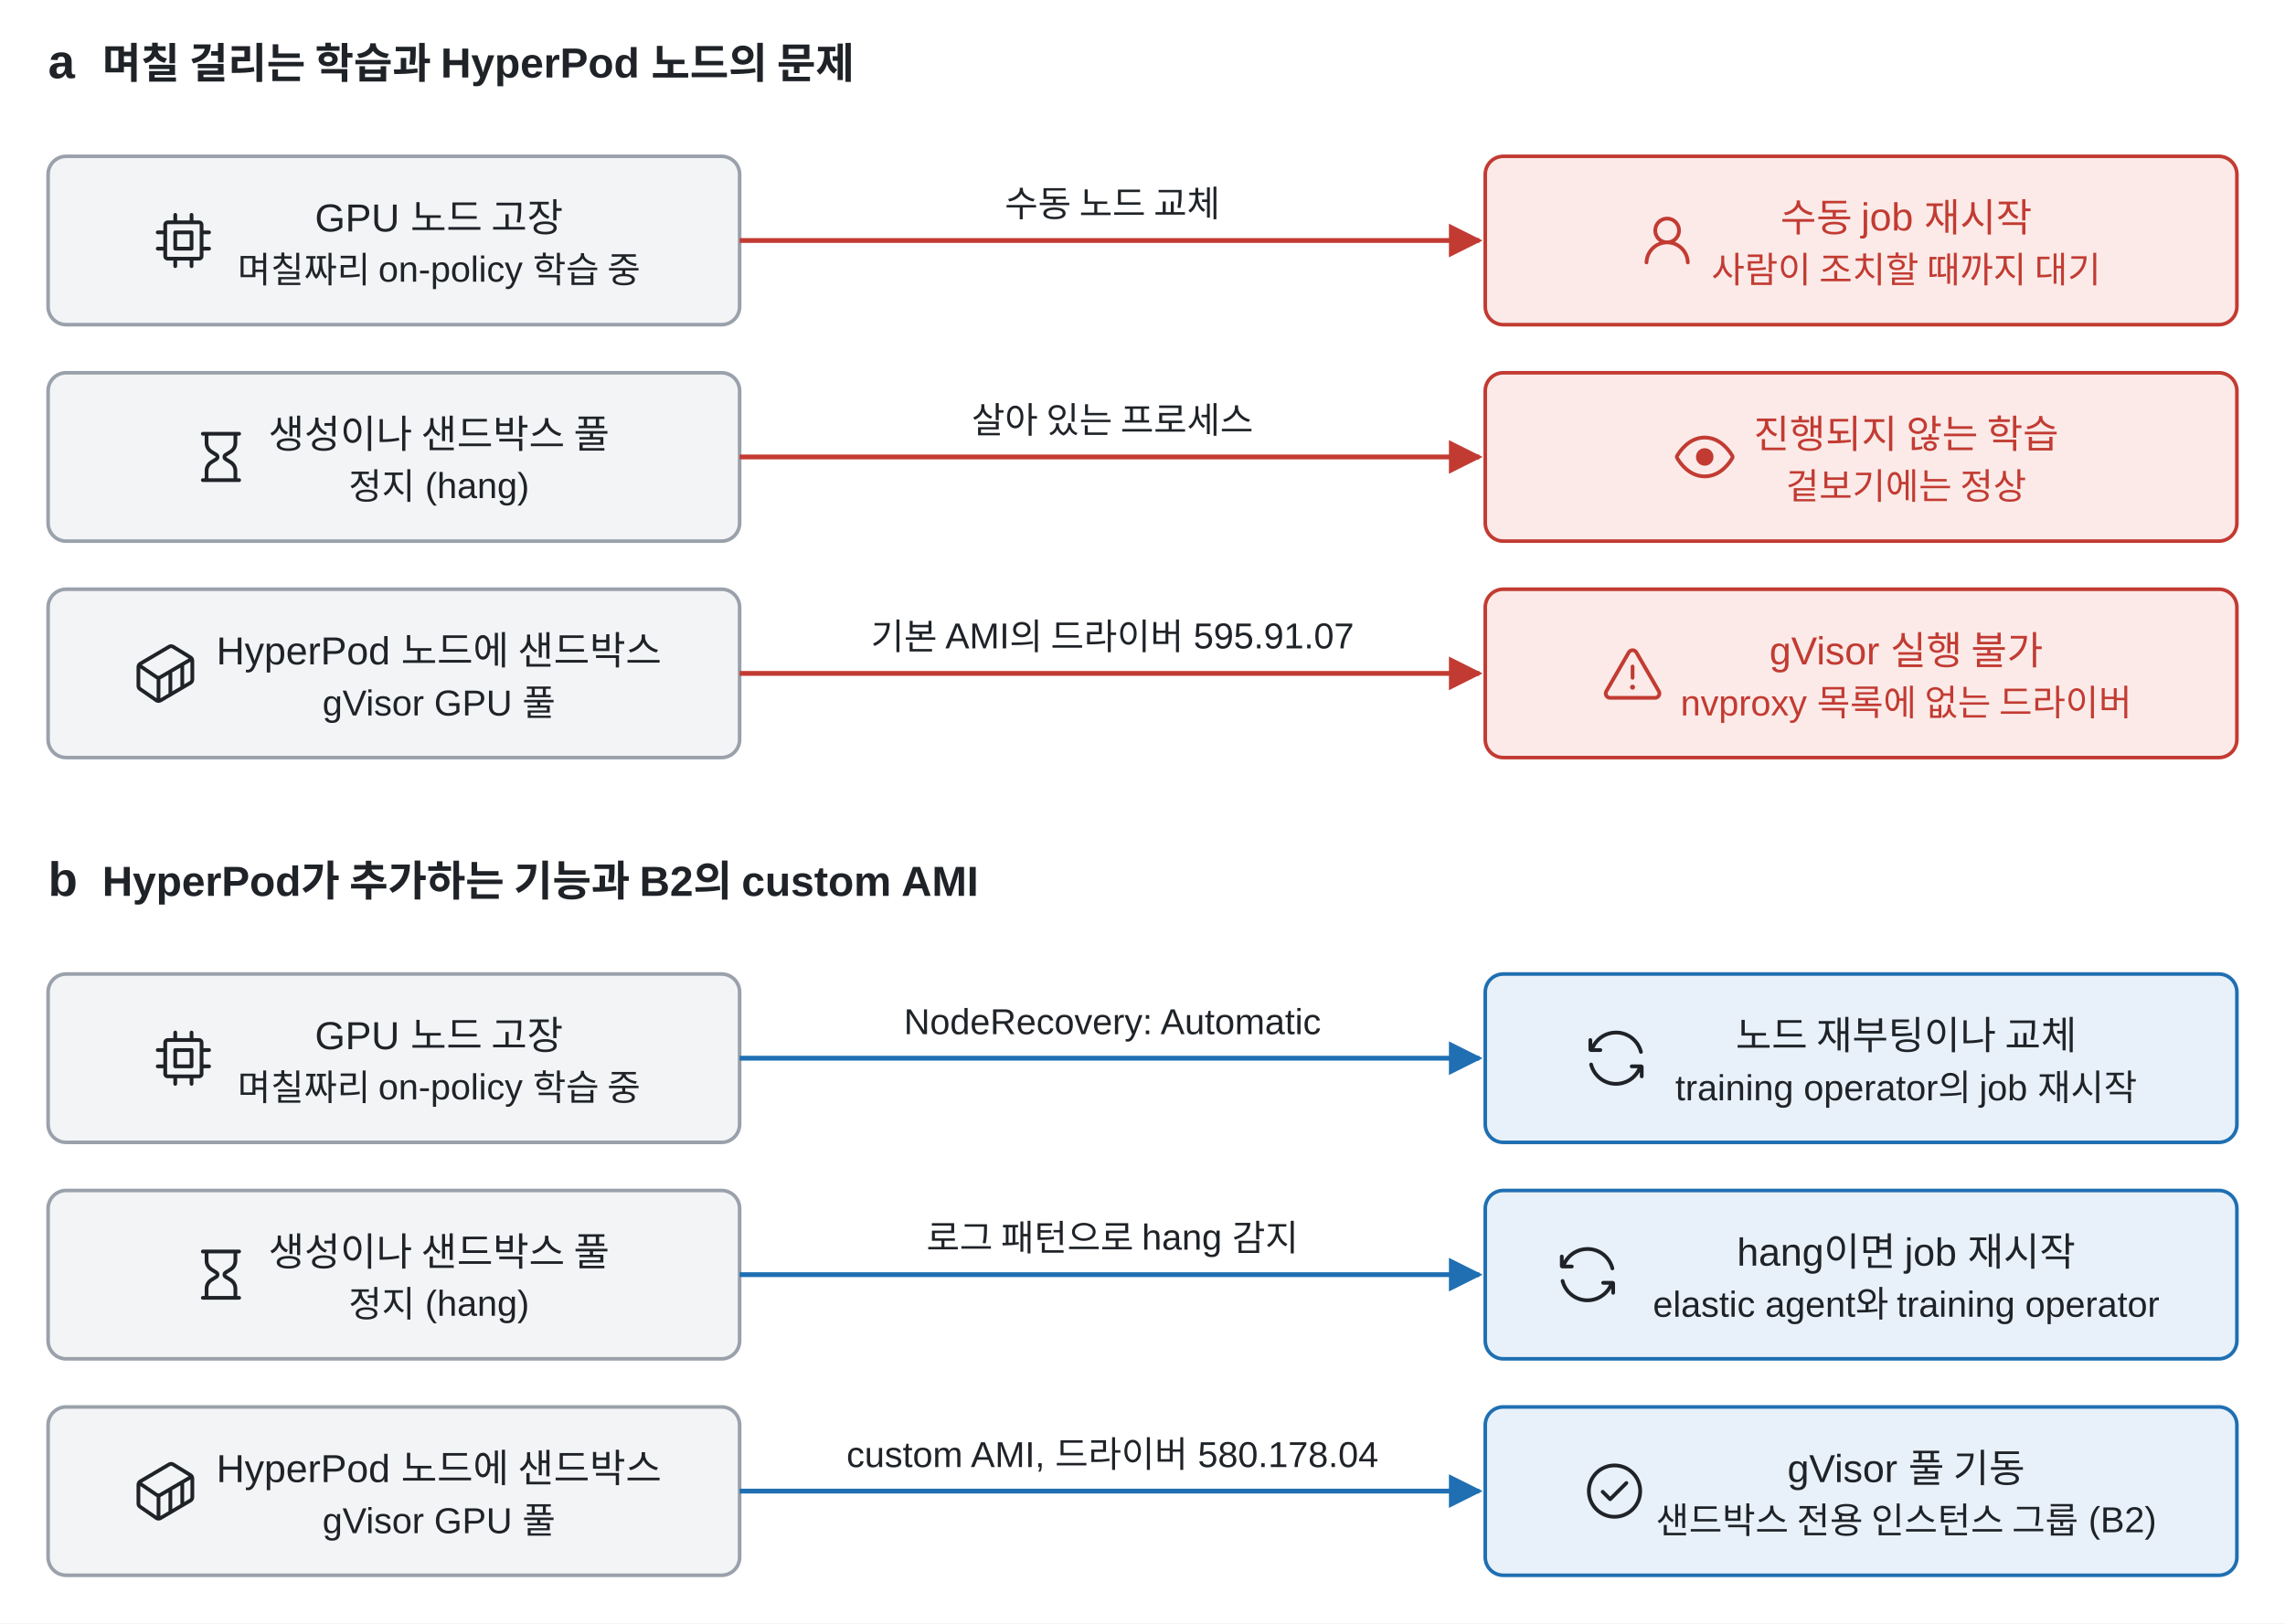
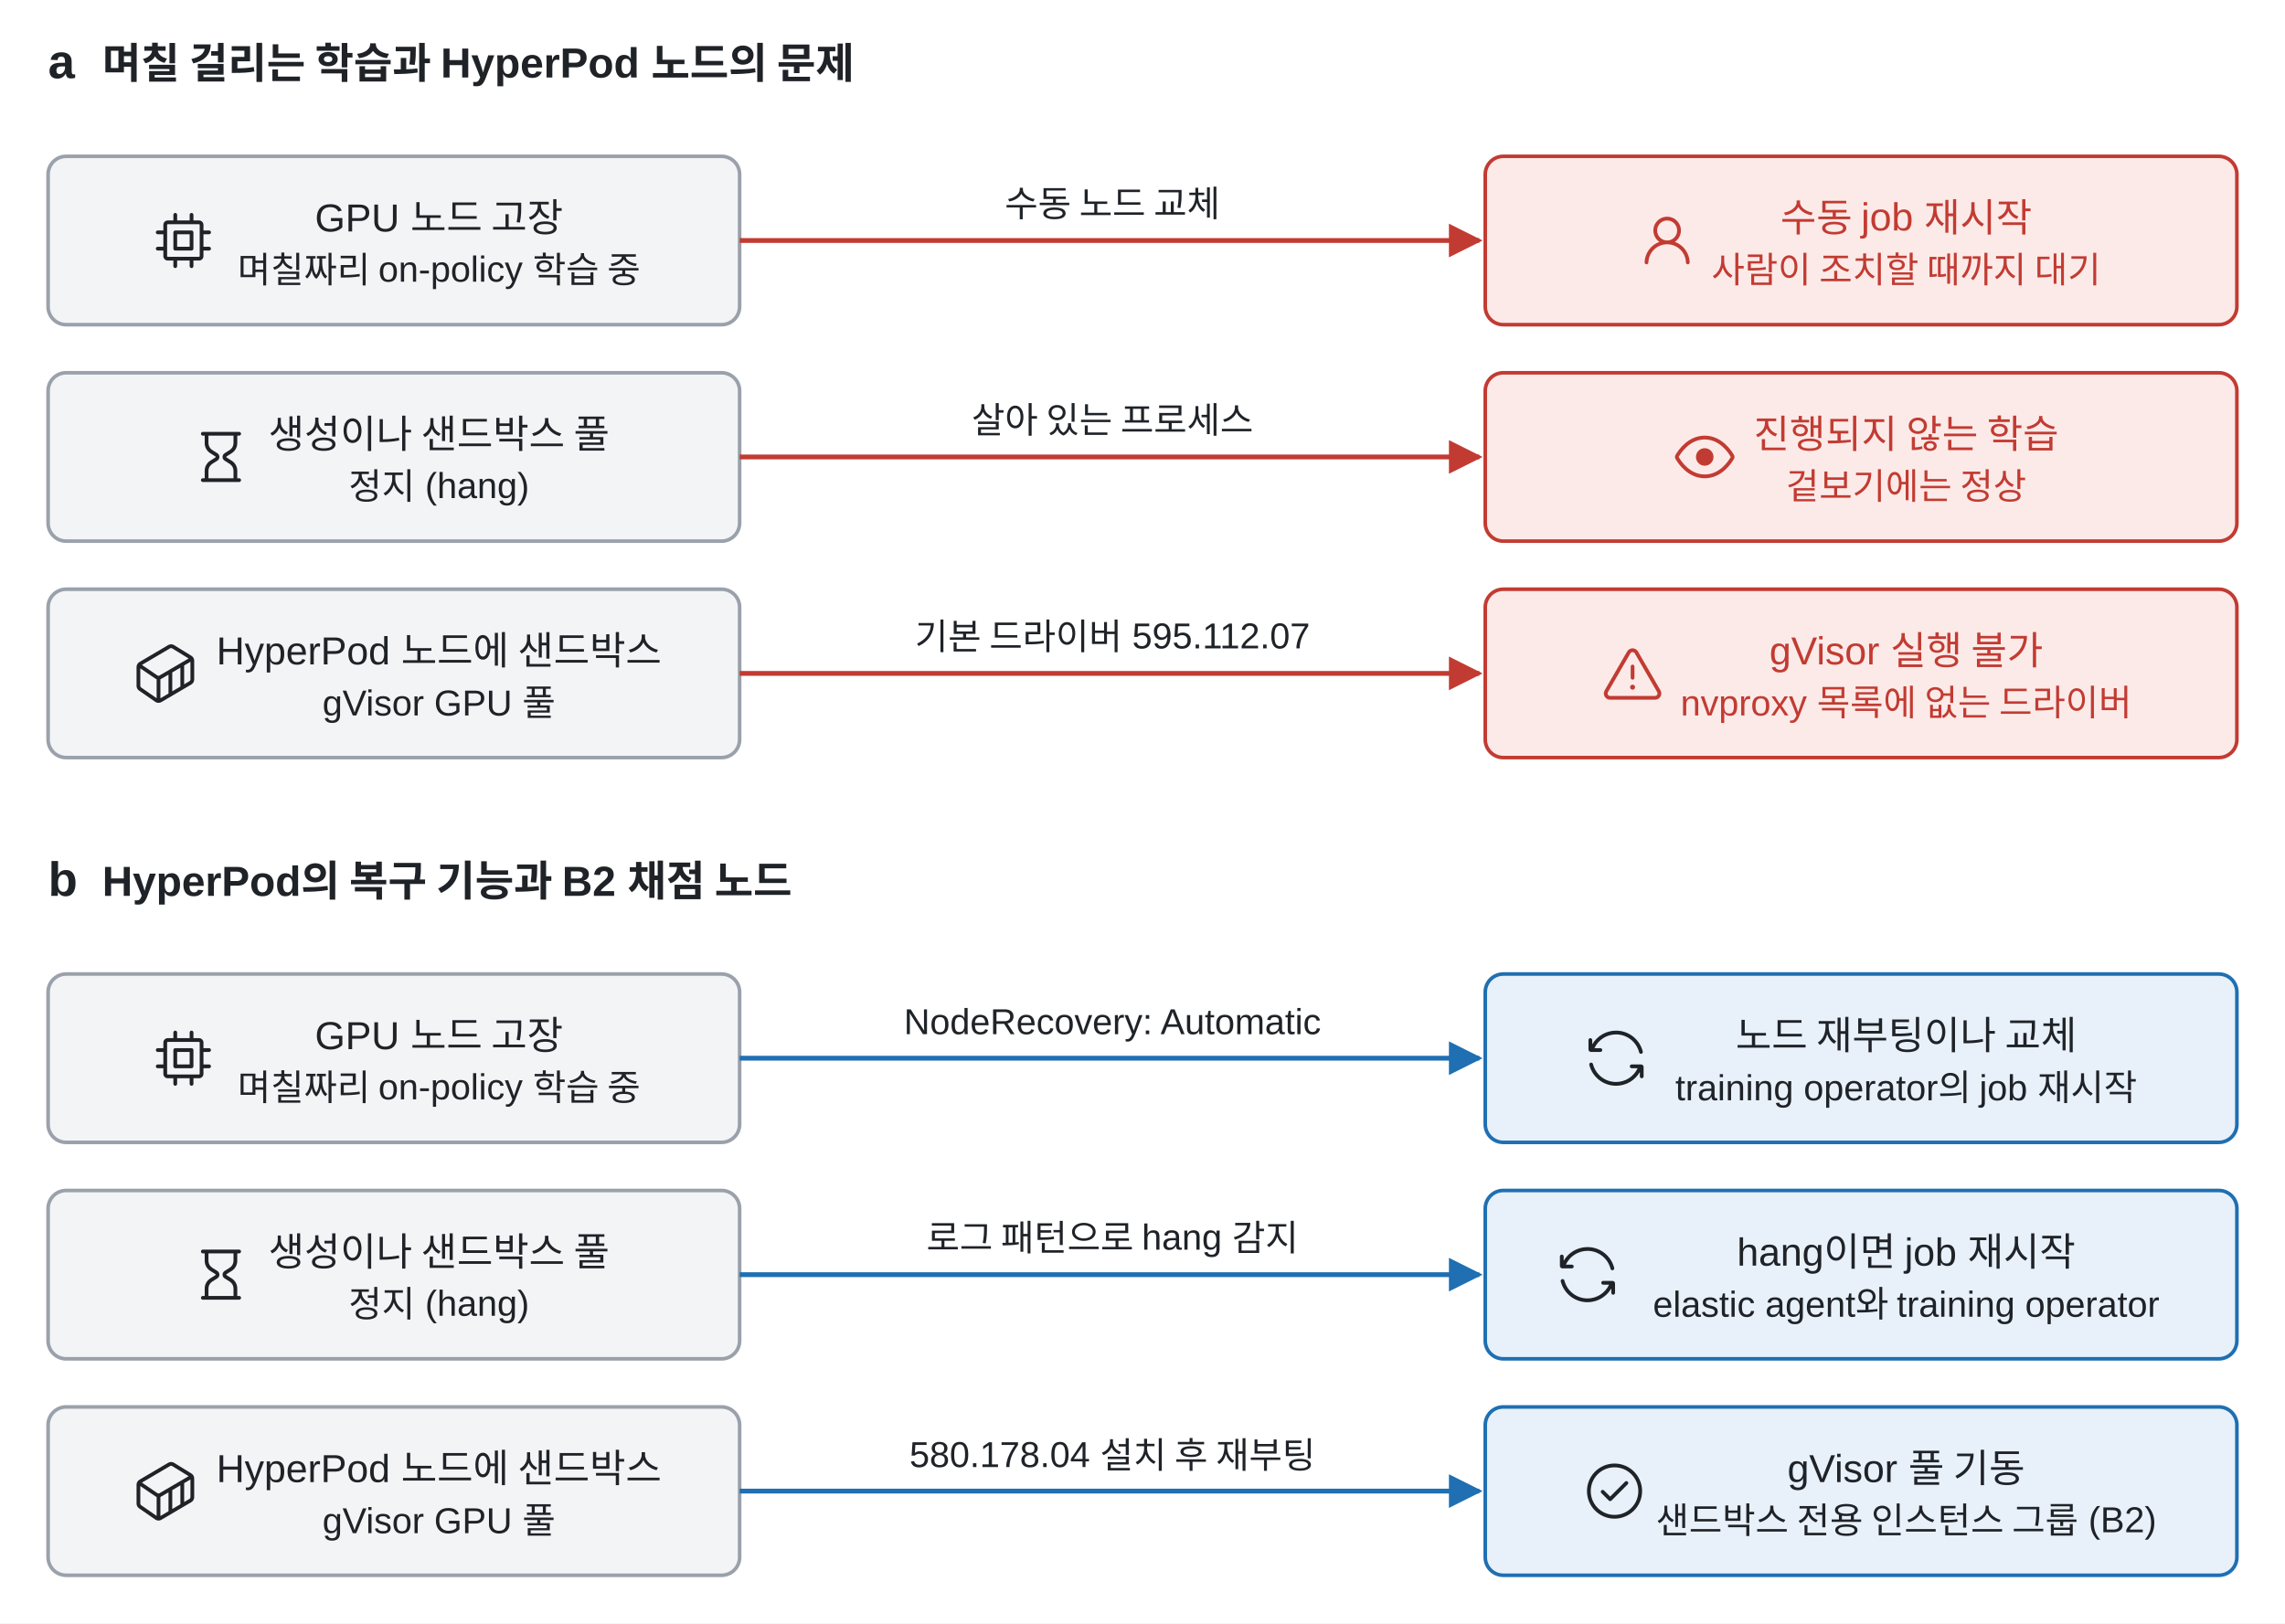
<svg xmlns="http://www.w3.org/2000/svg" width="760px" height="540px" viewBox="0 0 760 540" font-family="Pretendard, 'Apple SD Gothic Neo', 'Noto Sans KR', 'Malgun Gothic', Arial, sans-serif">
  <defs>
    <marker id="head-ink" viewBox="0 0 10 10" refX="9" refY="5" markerWidth="7" markerHeight="7" orient="auto-start-reverse">
      <path d="M0,0 L10,5 L0,10 z" fill="#1F2328" />
    </marker>
    <marker id="head-red" viewBox="0 0 10 10" refX="9" refY="5" markerWidth="7" markerHeight="7" orient="auto-start-reverse">
      <path d="M0,0 L10,5 L0,10 z" fill="#C23B32" />
    </marker>
    <marker id="head-accent" viewBox="0 0 10 10" refX="9" refY="5" markerWidth="7" markerHeight="7" orient="auto-start-reverse">
      <path d="M0,0 L10,5 L0,10 z" fill="#1F6FB2" />
    </marker>
    <marker id="head-muted" viewBox="0 0 10 10" refX="9" refY="5" markerWidth="7" markerHeight="7" orient="auto-start-reverse">
      <path d="M0,0 L10,5 L0,10 z" fill="#9AA1AB" />
    </marker>
  </defs>
  <rect width="100%" height="100%" fill="#FFFFFF" />
  <text x="16" y="26" font-size="16" font-weight="600" fill="#1F2328" text-anchor="start">a</text>
  <text x="34" y="26" font-size="14" font-weight="600" fill="#1F2328" text-anchor="start">며칠 걸리는 학습과 HyperPod 노드의 문제</text>
  <g id="n:e1-a">
    <rect x="16" y="52" width="230" height="56" rx="6" fill="#F3F4F6" stroke="#9AA1AB" stroke-width="1.2" />
  </g>
  <g transform="translate(51.0,70.0) scale(0.8333333)" fill="#1F2328">
    <path d="M8.75 8h6.5a.75.75 0 0 1 .75.75v6.5a.75.75 0 0 1-.75.75h-6.5a.75.75 0 0 1-.75-.75v-6.5A.75.75 0 0 1 8.75 8m.75 6.5h5v-5h-5Z" />
    <path d="M15.25 1a.75.75 0 0 1 .75.75V4h2.25c.966 0 1.75.784 1.75 1.75V8h2.25a.75.75 0 0 1 0 1.5H20v5h2.25a.75.75 0 0 1 0 1.5H20v2.25A1.75 1.75 0 0 1 18.25 20H16v2.25a.75.75 0 0 1-1.5 0V20h-5v2.25a.75.75 0 0 1-1.5 0V20H5.75A1.75 1.75 0 0 1 4 18.25V16H1.75a.75.75 0 0 1 0-1.5H4v-5H1.75a.75.75 0 0 1 0-1.5H4V5.75C4 4.784 4.784 4 5.75 4H8V1.75a.75.75 0 0 1 1.5 0V4h5V1.75a.75.75 0 0 1 .75-.75m3 17.5a.25.25 0 0 0 .25-.25V5.75a.25.25 0 0 0-.25-.25H5.75a.25.25 0 0 0-.25.25v12.5c0 .138.112.25.25.25Z" />
  </g>
  <text x="146.0" y="77.0" font-size="13" fill="#1F2328" text-anchor="middle">GPU 노드 고장</text>
  <text x="146.0" y="94.0" font-size="12" fill="#1F2328" text-anchor="middle">며칠짜리 on-policy 학습 중</text>
  <path d="M246,80 L492,80" fill="none" stroke="#C23B32" stroke-width="1.6" marker-end="url(#head-red)" />
  <text x="370.0" y="72" font-size="12" fill="#1F2328" text-anchor="middle">수동 노드 교체</text>
  <g id="n:outcome1-a">
    <rect x="494" y="52" width="250" height="56" rx="6" fill="#FBEAE8" stroke="#C23B32" stroke-width="1.2" />
  </g>
  <g transform="translate(544.5,70.0) scale(0.8333333)" fill="#C23B32">
    <path d="M12 2.5a5.5 5.5 0 0 1 3.096 10.047 9.005 9.005 0 0 1 5.9 8.181.75.75 0 1 1-1.499.044 7.5 7.5 0 0 0-14.993 0 .75.75 0 0 1-1.5-.045 9.005 9.005 0 0 1 5.9-8.18A5.5 5.5 0 0 1 12 2.5M8 8a4 4 0 1 0 8 0 4 4 0 0 0-8 0" />
  </g>
  <text x="634.0" y="77.0" font-size="13" fill="#C23B32" text-anchor="middle">수동 job 재시작</text>
  <text x="634.0" y="94.0" font-size="12" fill="#C23B32" text-anchor="middle">사람이 조치할 때까지 대기</text>
  <g id="n:e2-a">
    <rect x="16" y="124" width="230" height="56" rx="6" fill="#F3F4F6" stroke="#9AA1AB" stroke-width="1.2" />
  </g>
  <g transform="translate(63.5,142.0) scale(0.8333333)" fill="#1F2328">
    <path d="M4.75 2h14.5a.75.75 0 0 1 0 1.5h-.75v2.982a4.75 4.75 0 0 1-2.215 4.017l-2.044 1.29a.25.25 0 0 0 0 .422l2.044 1.29a4.75 4.75 0 0 1 2.215 4.017V20.5h.75a.75.75 0 0 1 0 1.5H4.75a.75.75 0 0 1 0-1.5h.75v-2.982a4.75 4.75 0 0 1 2.215-4.017l2.044-1.29a.25.25 0 0 0 0-.422l-2.044-1.29A4.75 4.75 0 0 1 5.5 6.482V3.5h-.75a.75.75 0 0 1 0-1.5M17 3.5H7v2.982A3.25 3.25 0 0 0 8.516 9.23l2.044 1.29a1.75 1.75 0 0 1 0 2.96l-2.044 1.29A3.25 3.25 0 0 0 7 17.518V20.5h10v-2.982a3.25 3.25 0 0 0-1.516-2.748l-2.044-1.29a1.75 1.75 0 0 1 0-2.96l2.044-1.29A3.25 3.25 0 0 0 17 6.482Z" />
  </g>
  <text x="146.0" y="149.0" font-size="13" fill="#1F2328" text-anchor="middle">생성이나 샌드박스 풀</text>
  <text x="146.0" y="166.0" font-size="12" fill="#1F2328" text-anchor="middle">정지 (hang)</text>
  <path d="M246,152 L492,152" fill="none" stroke="#C23B32" stroke-width="1.6" marker-end="url(#head-red)" />
  <text x="370.0" y="144" font-size="12" fill="#1F2328" text-anchor="middle">살아 있는 프로세스</text>
  <g id="n:outcome2-a">
    <rect x="494" y="124" width="250" height="56" rx="6" fill="#FBEAE8" stroke="#C23B32" stroke-width="1.2" />
  </g>
  <g transform="translate(557.0,142.0) scale(0.8333333)" fill="#C23B32">
    <path d="M15.5 12a3.5 3.5 0 1 1-7 0 3.5 3.5 0 0 1 7 0" />
    <path d="M12 3.5c3.432 0 6.124 1.534 8.054 3.241 1.926 1.703 3.132 3.61 3.616 4.46a1.6 1.6 0 0 1 0 1.598c-.484.85-1.69 2.757-3.616 4.461-1.929 1.706-4.622 3.24-8.054 3.24s-6.124-1.534-8.054-3.24C2.02 15.558.814 13.65.33 12.8a1.6 1.6 0 0 1 0-1.598c.484-.85 1.69-2.757 3.616-4.462C5.875 5.034 8.568 3.5 12 3.5M1.633 11.945a.1.1 0 0 0-.017.055q.001.03.017.056c.441.774 1.551 2.527 3.307 4.08C6.691 17.685 9.045 19 12 19s5.31-1.315 7.06-2.864c1.756-1.553 2.866-3.306 3.307-4.08a.1.1 0 0 0 .017-.056.1.1 0 0 0-.017-.056c-.441-.773-1.551-2.527-3.307-4.08C17.309 6.315 14.955 5 12 5S6.69 6.314 4.94 7.865c-1.756 1.552-2.866 3.306-3.307 4.08" />
  </g>
  <text x="634.0" y="149.0" font-size="13" fill="#C23B32" text-anchor="middle">진행되지 않는 학습</text>
  <text x="634.0" y="166.0" font-size="12" fill="#C23B32" text-anchor="middle">겉보기에는 정상</text>
  <g id="n:e3-a">
    <rect x="16" y="196" width="230" height="56" rx="6" fill="#F3F4F6" stroke="#9AA1AB" stroke-width="1.2" />
  </g>
  <g transform="translate(45.0,214.0) scale(0.8333333)" fill="#1F2328">
    <path d="M13.152.682a2.25 2.25 0 0 1 2.269 0l.007.004 6.957 4.276a2.28 2.28 0 0 1 1.126 1.964v7.516c0 .81-.432 1.56-1.133 1.968l-.002.001-11.964 7.037-.004.003c-.706.41-1.578.41-2.284 0l-.026-.015-6.503-4.502a2.27 2.27 0 0 1-1.096-1.943V9.438c0-.392.1-.77.284-1.1l.003-.006.014-.026c.197-.342.48-.627.82-.827h.002L13.152.681Zm.757 1.295h-.001L2.648 8.616l6.248 4.247a.78.78 0 0 0 .758-.01h.001l11.633-6.804-6.629-4.074a.75.75 0 0 0-.75.003ZM8.517 14.33a2.3 2.3 0 0 1-.393-.18l-.023-.014-6.102-4.147v7.003c0 .275.145.528.379.664l.025.014 6.114 4.232zM18 9.709l-3.25 1.9v7.548L18 17.245Zm-7.59 4.438-.002.002a2.3 2.3 0 0 1-.391.18v7.612l3.233-1.902v-7.552Zm9.09-5.316v7.532l2.124-1.25a.78.78 0 0 0 .387-.671V7.363Z" />
  </g>
  <text x="146.0" y="221.0" font-size="13" fill="#1F2328" text-anchor="middle">HyperPod 노드에 샌드박스</text>
  <text x="146.0" y="238.0" font-size="12" fill="#1F2328" text-anchor="middle">gVisor GPU 풀</text>
  <path d="M246,224 L492,224" fill="none" stroke="#C23B32" stroke-width="1.6" marker-end="url(#head-red)" />
-   <text x="370.0" y="216" font-size="12" fill="#1F2328" text-anchor="middle">기본 AMI의 드라이버 595.91.07</text>
+   <text x="370.0" y="216" font-size="12" fill="#1F2328" text-anchor="middle">기본 드라이버 595.112.07</text>
  <g id="n:outcome3-a">
    <rect x="494" y="196" width="250" height="56" rx="6" fill="#FBEAE8" stroke="#C23B32" stroke-width="1.2" />
  </g>
  <g transform="translate(533.0,214.0) scale(0.8333333)" fill="#C23B32">
    <path d="M13 17.5a1 1 0 1 1-2 0 1 1 0 0 1 2 0m-.25-8.25a.75.75 0 0 0-1.5 0v4.5a.75.75 0 0 0 1.5 0z" />
    <path d="M9.836 3.244c.963-1.665 3.365-1.665 4.328 0l8.967 15.504c.963 1.667-.24 3.752-2.165 3.752H3.034c-1.926 0-3.128-2.085-2.165-3.752Zm3.03.751a1.002 1.002 0 0 0-1.732 0L2.168 19.499A1.002 1.002 0 0 0 3.034 21h17.932a1.002 1.002 0 0 0 .866-1.5L12.866 3.994Z" />
  </g>
  <text x="634.0" y="221.0" font-size="13" fill="#C23B32" text-anchor="middle">gVisor 실행 불가</text>
  <text x="634.0" y="238.0" font-size="12" fill="#C23B32" text-anchor="middle">nvproxy 목록에 없는 드라이버</text>
  <text x="16" y="298" font-size="16" font-weight="600" fill="#1F2328" text-anchor="start">b</text>
-   <text x="34" y="298" font-size="14" font-weight="600" fill="#1F2328" text-anchor="start">HyperPod가 추가하는 기능과 B2의 custom AMI</text>
+   <text x="34" y="298" font-size="14" font-weight="600" fill="#1F2328" text-anchor="start">HyperPod의 복구 기능과 B2 채점 노드</text>
  <g id="n:e1-b">
    <rect x="16" y="324" width="230" height="56" rx="6" fill="#F3F4F6" stroke="#9AA1AB" stroke-width="1.2" />
  </g>
  <g transform="translate(51.0,342.0) scale(0.8333333)" fill="#1F2328">
    <path d="M8.75 8h6.5a.75.75 0 0 1 .75.75v6.5a.75.75 0 0 1-.75.75h-6.5a.75.75 0 0 1-.75-.75v-6.5A.75.75 0 0 1 8.75 8m.75 6.5h5v-5h-5Z" />
    <path d="M15.25 1a.75.75 0 0 1 .75.75V4h2.25c.966 0 1.75.784 1.75 1.75V8h2.25a.75.75 0 0 1 0 1.5H20v5h2.25a.75.75 0 0 1 0 1.5H20v2.25A1.75 1.75 0 0 1 18.25 20H16v2.25a.75.75 0 0 1-1.5 0V20h-5v2.25a.75.75 0 0 1-1.5 0V20H5.75A1.75 1.75 0 0 1 4 18.25V16H1.75a.75.75 0 0 1 0-1.5H4v-5H1.75a.75.75 0 0 1 0-1.5H4V5.75C4 4.784 4.784 4 5.75 4H8V1.75a.75.75 0 0 1 1.5 0V4h5V1.75a.75.75 0 0 1 .75-.75m3 17.5a.25.25 0 0 0 .25-.25V5.75a.25.25 0 0 0-.25-.25H5.75a.25.25 0 0 0-.25.25v12.5c0 .138.112.25.25.25Z" />
  </g>
  <text x="146.0" y="349.0" font-size="13" fill="#1F2328" text-anchor="middle">GPU 노드 고장</text>
  <text x="146.0" y="366.0" font-size="12" fill="#1F2328" text-anchor="middle">며칠짜리 on-policy 학습 중</text>
  <path d="M246,352 L492,352" fill="none" stroke="#1F6FB2" stroke-width="1.6" marker-end="url(#head-accent)" />
  <text x="370.0" y="344" font-size="12" fill="#1F2328" text-anchor="middle">NodeRecovery: Automatic</text>
  <g id="n:outcome1-b">
    <rect x="494" y="324" width="250" height="56" rx="6" fill="#E8F1FA" stroke="#1F6FB2" stroke-width="1.2" />
  </g>
  <g transform="translate(527.5,342.0) scale(0.8333333)" fill="#1F2328">
    <path d="M3.38 8A9.5 9.5 0 0 1 12 2.5a9.5 9.5 0 0 1 9.215 7.182.75.75 0 1 0 1.456-.364C21.473 4.539 17.15 1 12 1a11 11 0 0 0-9.5 5.452V4.75a.75.75 0 0 0-1.5 0V8.5a1 1 0 0 0 1 1h3.75a.75.75 0 0 0 0-1.5zm-.595 6.318a.75.75 0 0 0-1.455.364C2.527 19.461 6.85 23 12 23c4.052 0 7.592-2.191 9.5-5.451v1.701a.75.75 0 0 0 1.5 0V15.5a1 1 0 0 0-1-1h-3.75a.75.75 0 0 0 0 1.5h2.37A9.5 9.5 0 0 1 12 21.5c-4.446 0-8.181-3.055-9.215-7.182" />
  </g>
  <text x="634.0" y="349.0" font-size="13" fill="#1F2328" text-anchor="middle">노드 재부팅이나 교체</text>
  <text x="634.0" y="366.0" font-size="12" fill="#1F2328" text-anchor="middle">training operator의 job 재시작</text>
  <g id="n:e2-b">
    <rect x="16" y="396" width="230" height="56" rx="6" fill="#F3F4F6" stroke="#9AA1AB" stroke-width="1.2" />
  </g>
  <g transform="translate(63.5,414.0) scale(0.8333333)" fill="#1F2328">
    <path d="M4.75 2h14.5a.75.75 0 0 1 0 1.5h-.75v2.982a4.75 4.75 0 0 1-2.215 4.017l-2.044 1.29a.25.25 0 0 0 0 .422l2.044 1.29a4.75 4.75 0 0 1 2.215 4.017V20.5h.75a.75.75 0 0 1 0 1.5H4.75a.75.75 0 0 1 0-1.5h.75v-2.982a4.75 4.75 0 0 1 2.215-4.017l2.044-1.29a.25.25 0 0 0 0-.422l-2.044-1.29A4.75 4.75 0 0 1 5.5 6.482V3.5h-.75a.75.75 0 0 1 0-1.5M17 3.5H7v2.982A3.25 3.25 0 0 0 8.516 9.23l2.044 1.29a1.75 1.75 0 0 1 0 2.96l-2.044 1.29A3.25 3.25 0 0 0 7 17.518V20.5h10v-2.982a3.25 3.25 0 0 0-1.516-2.748l-2.044-1.29a1.75 1.75 0 0 1 0-2.96l2.044-1.29A3.25 3.25 0 0 0 17 6.482Z" />
  </g>
  <text x="146.0" y="421.0" font-size="13" fill="#1F2328" text-anchor="middle">생성이나 샌드박스 풀</text>
  <text x="146.0" y="438.0" font-size="12" fill="#1F2328" text-anchor="middle">정지 (hang)</text>
  <path d="M246,424 L492,424" fill="none" stroke="#1F6FB2" stroke-width="1.6" marker-end="url(#head-accent)" />
  <text x="370.0" y="416" font-size="12" fill="#1F2328" text-anchor="middle">로그 패턴으로 hang 감지</text>
  <g id="n:outcome2-b">
    <rect x="494" y="396" width="250" height="56" rx="6" fill="#E8F1FA" stroke="#1F6FB2" stroke-width="1.2" />
  </g>
  <g transform="translate(518.0,414.0) scale(0.8333333)" fill="#1F2328">
    <path d="M3.38 8A9.5 9.5 0 0 1 12 2.5a9.5 9.5 0 0 1 9.215 7.182.75.75 0 1 0 1.456-.364C21.473 4.539 17.15 1 12 1a11 11 0 0 0-9.5 5.452V4.75a.75.75 0 0 0-1.5 0V8.5a1 1 0 0 0 1 1h3.75a.75.75 0 0 0 0-1.5zm-.595 6.318a.75.75 0 0 0-1.455.364C2.527 19.461 6.85 23 12 23c4.052 0 7.592-2.191 9.5-5.451v1.701a.75.75 0 0 0 1.5 0V15.5a1 1 0 0 0-1-1h-3.75a.75.75 0 0 0 0 1.5h2.37A9.5 9.5 0 0 1 12 21.5c-4.446 0-8.181-3.055-9.215-7.182" />
  </g>
  <text x="634.0" y="421.0" font-size="13" fill="#1F2328" text-anchor="middle">hang이면 job 재시작</text>
  <text x="634.0" y="438.0" font-size="12" fill="#1F2328" text-anchor="middle">elastic agent와 training operator</text>
  <g id="n:e3-b">
    <rect x="16" y="468" width="230" height="56" rx="6" fill="#F3F4F6" stroke="#9AA1AB" stroke-width="1.2" />
  </g>
  <g transform="translate(45.0,486.0) scale(0.8333333)" fill="#1F2328">
    <path d="M13.152.682a2.25 2.25 0 0 1 2.269 0l.007.004 6.957 4.276a2.28 2.28 0 0 1 1.126 1.964v7.516c0 .81-.432 1.56-1.133 1.968l-.002.001-11.964 7.037-.004.003c-.706.41-1.578.41-2.284 0l-.026-.015-6.503-4.502a2.27 2.27 0 0 1-1.096-1.943V9.438c0-.392.1-.77.284-1.1l.003-.006.014-.026c.197-.342.48-.627.82-.827h.002L13.152.681Zm.757 1.295h-.001L2.648 8.616l6.248 4.247a.78.78 0 0 0 .758-.01h.001l11.633-6.804-6.629-4.074a.75.75 0 0 0-.75.003ZM8.517 14.33a2.3 2.3 0 0 1-.393-.18l-.023-.014-6.102-4.147v7.003c0 .275.145.528.379.664l.025.014 6.114 4.232zM18 9.709l-3.25 1.9v7.548L18 17.245Zm-7.59 4.438-.002.002a2.3 2.3 0 0 1-.391.18v7.612l3.233-1.902v-7.552Zm9.09-5.316v7.532l2.124-1.25a.78.78 0 0 0 .387-.671V7.363Z" />
  </g>
  <text x="146.0" y="493.0" font-size="13" fill="#1F2328" text-anchor="middle">HyperPod 노드에 샌드박스</text>
  <text x="146.0" y="510.0" font-size="12" fill="#1F2328" text-anchor="middle">gVisor GPU 풀</text>
  <path d="M246,496 L492,496" fill="none" stroke="#1F6FB2" stroke-width="1.6" marker-end="url(#head-accent)" />
-   <text x="370.0" y="488" font-size="12" fill="#1F2328" text-anchor="middle">custom AMI, 드라이버 580.178.04</text>
+   <text x="370.0" y="488" font-size="12" fill="#1F2328" text-anchor="middle">580.178.04 설치 후 재부팅</text>
  <g id="n:outcome3-b">
    <rect x="494" y="468" width="250" height="56" rx="6" fill="#E8F1FA" stroke="#1F6FB2" stroke-width="1.2" />
  </g>
  <g transform="translate(527.0,486.0) scale(0.8333333)" fill="#1F2328">
    <path d="M17.28 9.28a.75.75 0 0 0-1.06-1.06l-5.97 5.97-2.47-2.47a.75.75 0 0 0-1.06 1.06l3 3a.75.75 0 0 0 1.06 0z" />
    <path d="M12 1c6.075 0 11 4.925 11 11s-4.925 11-11 11S1 18.075 1 12 5.925 1 12 1M2.5 12a9.5 9.5 0 0 0 9.5 9.5 9.5 9.5 0 0 0 9.5-9.5A9.5 9.5 0 0 0 12 2.5 9.5 9.5 0 0 0 2.5 12" />
  </g>
  <text x="634.0" y="493.0" font-size="13" fill="#1F2328" text-anchor="middle">gVisor 풀 기동</text>
  <text x="634.0" y="510.0" font-size="12" fill="#1F2328" text-anchor="middle">샌드박스 전용 인스턴스 그룹 (B2)</text>
</svg>
